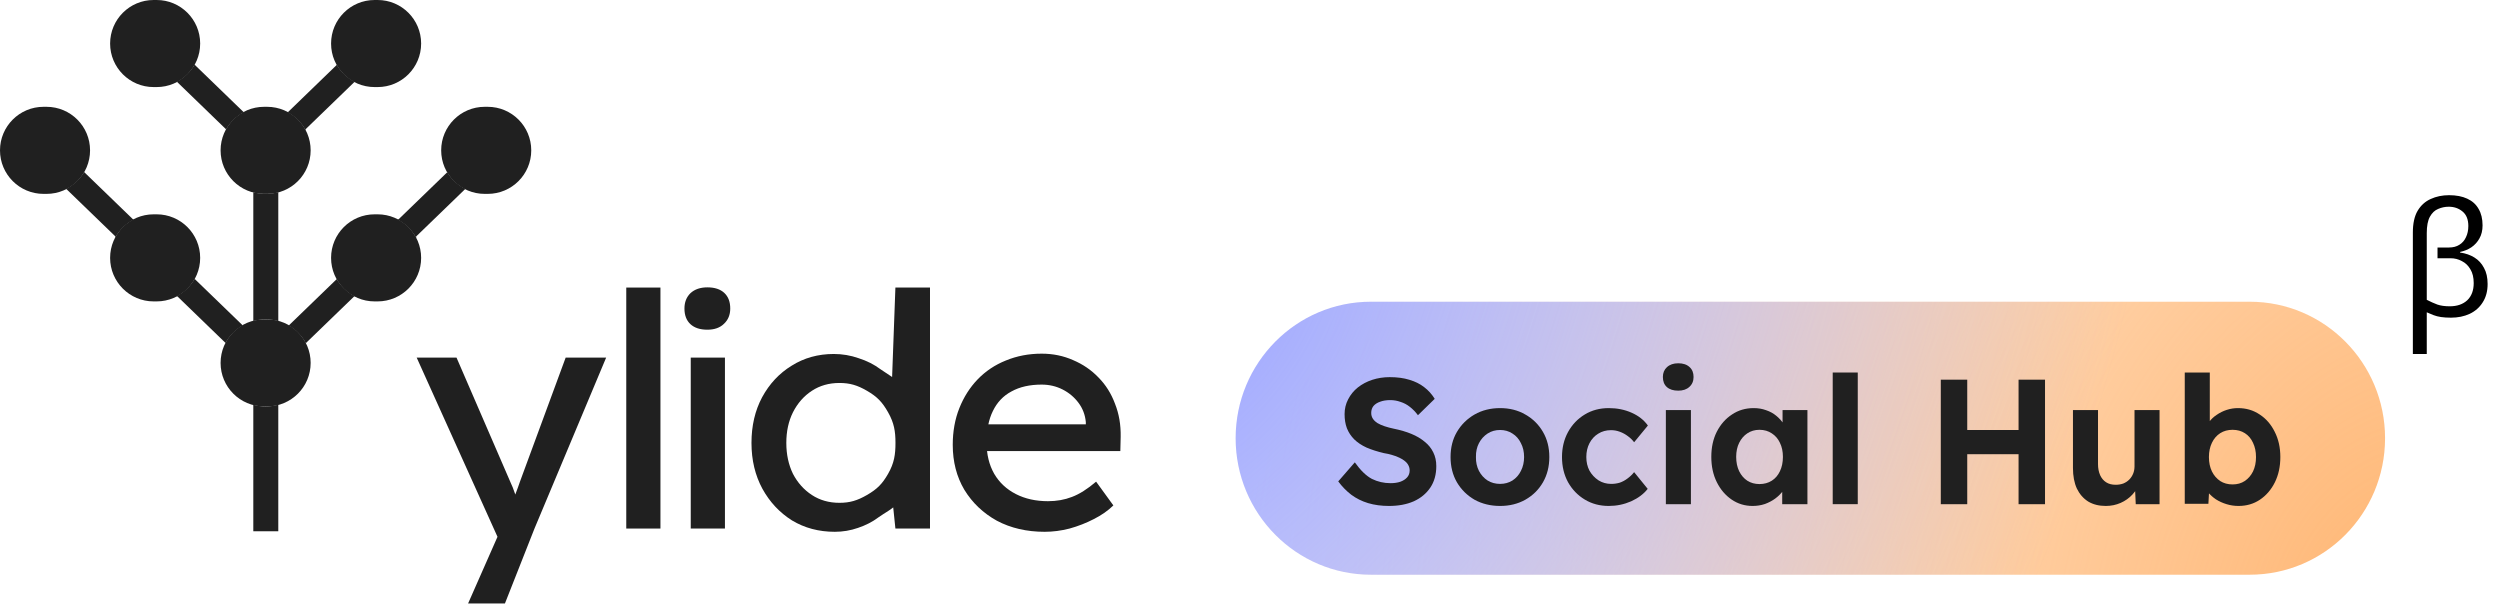
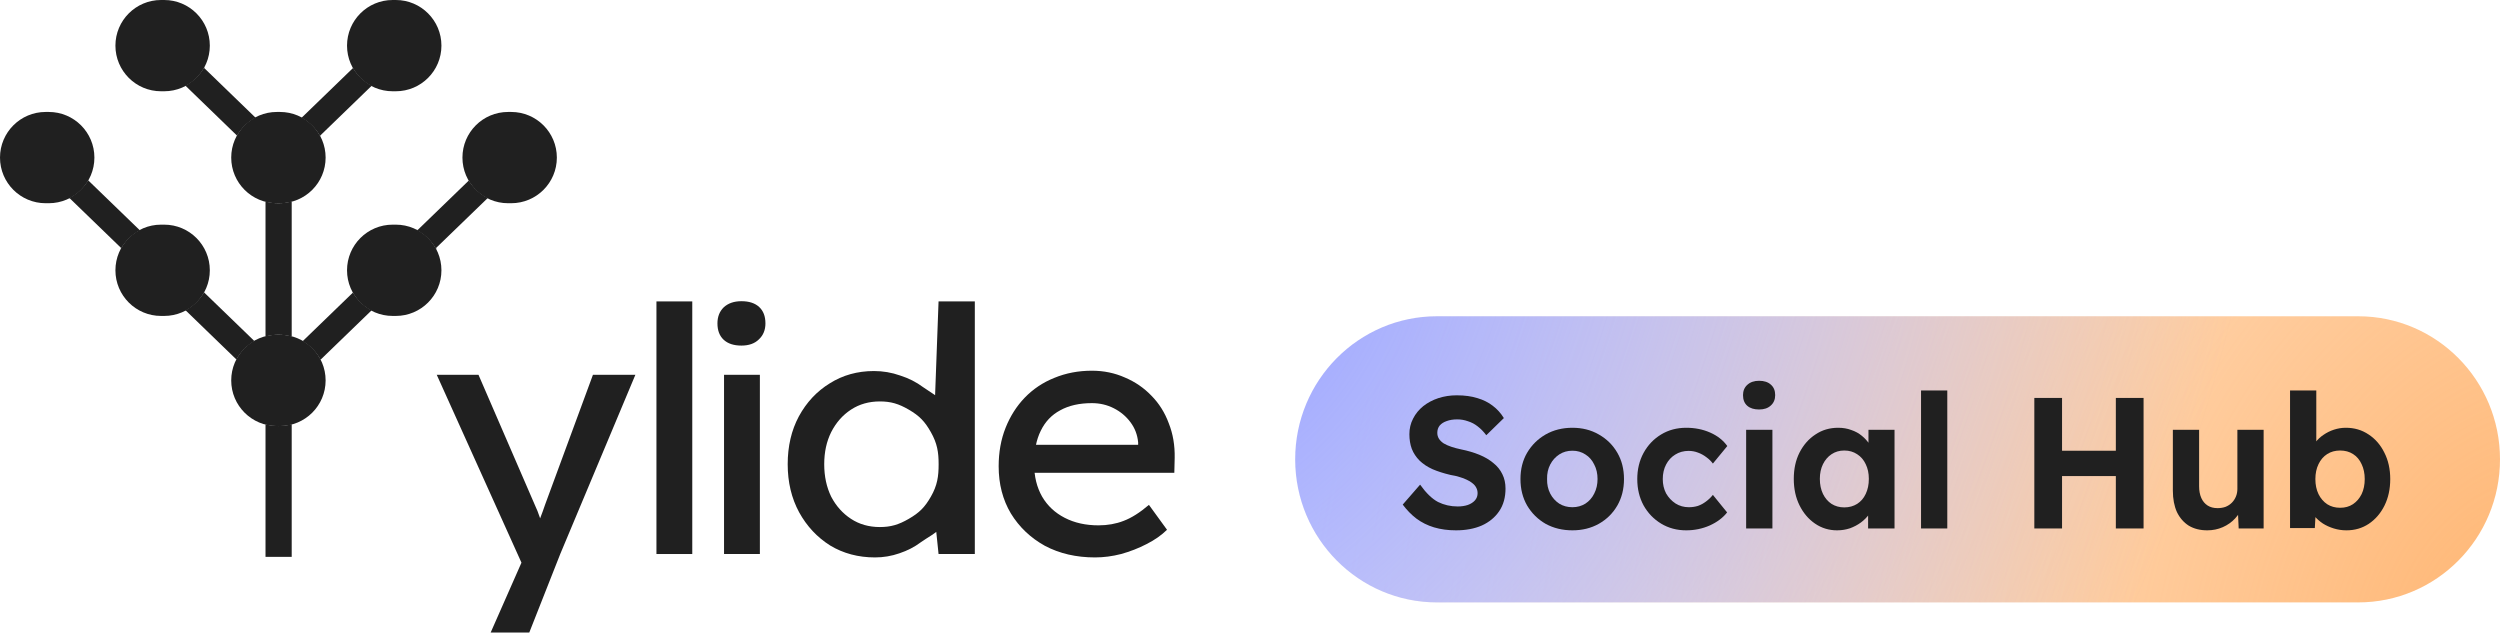
- <svg xmlns="http://www.w3.org/2000/svg" width="174" height="42" viewBox="0 0 174 42">
+ <svg xmlns="http://www.w3.org/2000/svg" width="166" height="42" viewBox="0 0 166 42" fill="none">
  <path d="M32.58 42L35.028 36.447L35.051 38.305L29 24.887H31.772L35.56 33.636C35.637 33.787 35.729 34.021 35.837 34.339C35.945 34.641 36.037 34.943 36.114 35.245L35.514 35.381C35.637 35.064 35.752 34.747 35.86 34.429C35.983 34.112 36.099 33.795 36.206 33.477L39.371 24.887H42.189L37.2 36.787L35.144 42H32.58Z" fill="#202020" />
  <path d="M43.588 36.787V20.014H45.967V36.787H43.588Z" fill="#202020" />
  <path d="M48.076 36.787V24.887H50.456V36.787H48.076ZM49.231 22.947C48.723 22.947 48.331 22.818 48.053 22.561C47.776 22.304 47.638 21.942 47.638 21.473C47.638 21.035 47.776 20.68 48.053 20.408C48.346 20.136 48.739 20 49.231 20C49.739 20 50.132 20.128 50.409 20.385C50.687 20.642 50.825 21.005 50.825 21.473C50.825 21.912 50.679 22.267 50.386 22.539C50.109 22.811 49.724 22.947 49.231 22.947Z" fill="#202020" />
-   <path d="M58.101 37.013C56.992 37.013 55.999 36.749 55.121 36.22C54.259 35.676 53.574 34.943 53.065 34.021C52.557 33.085 52.303 32.019 52.303 30.826C52.303 29.632 52.55 28.574 53.042 27.652C53.55 26.715 54.236 25.982 55.098 25.453C55.96 24.91 56.938 24.637 58.031 24.637C58.632 24.637 59.209 24.736 59.764 24.932C60.334 25.113 60.842 25.37 61.288 25.703C61.735 26.02 62.403 26.375 62.65 26.768C62.911 27.146 63.042 27.531 63.042 27.924L62.027 27.97L62.32 20.014H64.728V36.787H62.32L62.027 33.953H62.811C62.811 34.316 62.688 34.679 62.442 35.041C62.195 35.389 61.542 35.714 61.127 36.016C60.726 36.318 60.257 36.56 59.718 36.741C59.194 36.923 58.655 37.013 58.101 37.013ZM58.424 34.996C59.148 34.996 59.67 34.84 60.341 34.452C61.048 34.044 61.408 33.681 61.81 32.979C62.242 32.226 62.325 31.626 62.325 30.826C62.325 30.025 62.233 29.442 61.81 28.695C61.409 27.985 61.053 27.612 60.341 27.199C59.671 26.809 59.148 26.655 58.424 26.655C57.7 26.655 57.061 26.836 56.507 27.199C55.953 27.561 55.514 28.06 55.19 28.695C54.882 29.314 54.728 30.025 54.728 30.826C54.728 31.626 54.882 32.344 55.19 32.979C55.514 33.598 55.953 34.089 56.507 34.452C57.061 34.815 57.7 34.996 58.424 34.996Z" fill="#202020" />
-   <path d="M72.709 37.013C71.462 37.013 70.353 36.757 69.383 36.243C68.428 35.714 67.674 34.996 67.119 34.089C66.581 33.183 66.311 32.14 66.311 30.962C66.311 30.025 66.465 29.171 66.773 28.4C67.081 27.63 67.504 26.965 68.043 26.405C68.598 25.831 69.252 25.393 70.007 25.091C70.777 24.773 71.608 24.615 72.501 24.615C73.287 24.615 74.018 24.766 74.696 25.068C75.373 25.355 75.958 25.756 76.451 26.27C76.959 26.783 77.344 27.395 77.606 28.105C77.883 28.801 78.014 29.564 77.999 30.395L77.975 31.392H68.067L67.535 29.534H75.92L75.573 29.919V29.375C75.527 28.876 75.358 28.43 75.065 28.038C74.773 27.645 74.403 27.335 73.957 27.108C73.51 26.881 73.025 26.768 72.501 26.768C71.67 26.768 70.969 26.927 70.399 27.244C69.83 27.546 69.398 28 69.106 28.604C68.813 29.194 68.667 29.926 68.667 30.803C68.667 31.634 68.844 32.359 69.198 32.979C69.552 33.583 70.053 34.052 70.7 34.384C71.346 34.717 72.093 34.883 72.94 34.883C73.541 34.883 74.095 34.785 74.603 34.588C75.127 34.392 75.689 34.036 76.289 33.523L77.49 35.177C77.121 35.54 76.667 35.857 76.128 36.129C75.604 36.401 75.042 36.62 74.442 36.787C73.856 36.938 73.279 37.013 72.709 37.013Z" fill="#202020" />
+   <path d="M58.101 37.013C56.992 37.013 55.999 36.749 55.121 36.22C54.259 35.676 53.574 34.943 53.065 34.021C52.557 33.085 52.303 32.019 52.303 30.826C52.303 29.632 52.549 28.574 53.042 27.652C53.55 26.715 54.236 25.982 55.098 25.453C55.96 24.91 56.938 24.637 58.031 24.637C58.632 24.637 59.209 24.736 59.764 24.932C60.334 25.113 60.842 25.37 61.288 25.703C61.735 26.02 62.403 26.375 62.649 26.768C62.911 27.146 63.042 27.531 63.042 27.924L62.027 27.97L62.32 20.014H64.728V36.787H62.32L62.027 33.953H62.811C62.811 34.316 62.688 34.679 62.442 35.041C62.195 35.389 61.542 35.714 61.127 36.016C60.726 36.318 60.257 36.56 59.718 36.741C59.194 36.923 58.655 37.013 58.101 37.013ZM58.424 34.996C59.148 34.996 59.67 34.84 60.341 34.452C61.048 34.044 61.408 33.681 61.81 32.979C62.242 32.226 62.325 31.626 62.325 30.826C62.325 30.025 62.233 29.442 61.81 28.695C61.409 27.985 61.053 27.612 60.341 27.199C59.671 26.809 59.148 26.655 58.424 26.655C57.7 26.655 57.061 26.836 56.507 27.199C55.953 27.561 55.514 28.06 55.19 28.695C54.882 29.314 54.728 30.025 54.728 30.826C54.728 31.626 54.882 32.344 55.19 32.979C55.514 33.598 55.953 34.089 56.507 34.452C57.061 34.815 57.7 34.996 58.424 34.996Z" fill="#202020" />
+   <path d="M72.709 37.013C71.462 37.013 70.353 36.757 69.383 36.243C68.428 35.714 67.674 34.996 67.119 34.089C66.581 33.183 66.311 32.14 66.311 30.962C66.311 30.025 66.465 29.171 66.773 28.4C67.081 27.63 67.504 26.965 68.043 26.405C68.598 25.831 69.252 25.393 70.007 25.091C70.777 24.773 71.608 24.615 72.501 24.615C73.287 24.615 74.018 24.766 74.696 25.068C75.373 25.355 75.958 25.756 76.451 26.27C76.959 26.783 77.344 27.395 77.606 28.105C77.883 28.801 78.014 29.564 77.999 30.395L77.975 31.392H68.066L67.535 29.534H75.92L75.573 29.919V29.375C75.527 28.876 75.358 28.43 75.065 28.038C74.773 27.645 74.403 27.335 73.956 27.108C73.51 26.881 73.025 26.768 72.501 26.768C71.67 26.768 70.969 26.927 70.399 27.244C69.83 27.546 69.398 28 69.106 28.604C68.813 29.194 68.667 29.926 68.667 30.803C68.667 31.634 68.844 32.359 69.198 32.979C69.552 33.583 70.053 34.052 70.7 34.384C71.346 34.717 72.093 34.883 72.94 34.883C73.541 34.883 74.095 34.785 74.603 34.588C75.127 34.392 75.689 34.036 76.289 33.523L77.49 35.177C77.121 35.54 76.667 35.857 76.128 36.129C75.604 36.401 75.042 36.62 74.442 36.787C73.856 36.938 73.279 37.013 72.709 37.013Z" fill="#202020" />
  <path d="M0 10.464C0 8.791 1.357 7.434 3.03 7.434H3.238C4.912 7.434 6.268 8.791 6.268 10.464C6.268 12.138 4.912 13.494 3.238 13.494H3.03C1.357 13.494 0 12.138 0 10.464Z" fill="#202020" />
  <path d="M7.664 3.03C7.664 1.357 9.021 0 10.694 0H10.902C12.575 0 13.932 1.357 13.932 3.03C13.932 4.704 12.575 6.06 10.902 6.06H10.694C9.021 6.06 7.664 4.704 7.664 3.03Z" fill="#202020" />
  <path d="M23.043 3.03C23.043 1.357 24.399 0 26.073 0H26.281C27.954 0 29.311 1.357 29.311 3.03C29.311 4.704 27.954 6.06 26.281 6.06H26.073C24.399 6.06 23.043 4.704 23.043 3.03Z" fill="#202020" />
  <path d="M30.706 10.464C30.706 8.791 32.063 7.434 33.736 7.434H33.944C35.618 7.434 36.975 8.791 36.975 10.464C36.975 12.138 35.618 13.494 33.944 13.494H33.736C32.063 13.494 30.706 12.138 30.706 10.464Z" fill="#202020" />
  <path d="M23.043 17.948C23.043 16.274 24.399 14.917 26.073 14.917H26.281C27.954 14.917 29.311 16.274 29.311 17.948C29.311 19.621 27.954 20.978 26.281 20.978H26.073C24.399 20.978 23.043 19.621 23.043 17.948Z" fill="#202020" />
  <path d="M15.353 10.464C15.353 8.791 16.71 7.434 18.383 7.434H18.591C20.265 7.434 21.621 8.791 21.621 10.464C21.621 12.138 20.265 13.494 18.591 13.494H18.383C16.71 13.494 15.353 12.138 15.353 10.464Z" fill="#202020" />
  <path d="M15.353 25.259C15.353 23.585 16.71 22.229 18.383 22.229H18.591C20.265 22.229 21.621 23.585 21.621 25.259C21.621 26.933 20.265 28.289 18.591 28.289H18.383C16.71 28.289 15.353 26.933 15.353 25.259Z" fill="#202020" />
  <path d="M7.664 17.948C7.664 16.274 9.021 14.917 10.694 14.917H10.902C12.575 14.917 13.932 16.274 13.932 17.948C13.932 19.621 12.575 20.978 10.902 20.978H10.694C9.021 20.978 7.664 19.621 7.664 17.948Z" fill="#202020" />
  <path d="M16.967 7.814L13.563 4.52V4.459C13.268 4.99 12.815 5.427 12.264 5.709H12.333L15.736 9.002V9.011C16.021 8.508 16.449 8.092 16.967 7.814Z" fill="#202020" />
  <path d="M23.436 4.52V4.5C23.73 5.013 24.174 5.434 24.711 5.709H24.665L21.262 9.002V9.053C20.979 8.535 20.546 8.106 20.018 7.82H20.025L23.436 4.52Z" fill="#202020" />
  <path d="M17.63 13.38V22.343C17.903 22.269 18.19 22.229 18.487 22.229C18.794 22.229 19.09 22.271 19.369 22.351V13.373C19.09 13.452 18.794 13.494 18.487 13.494C18.19 13.494 17.903 13.454 17.63 13.38Z" fill="#202020" />
  <path d="M16.895 22.649L13.552 19.416V19.395C13.261 19.911 12.82 20.336 12.285 20.615H12.333L15.7 23.872C15.971 23.364 16.387 22.939 16.895 22.649Z" fill="#202020" />
  <path d="M8.029 16.453V16.527C8.321 15.996 8.772 15.558 9.321 15.274H9.267L5.853 11.972C5.552 12.478 5.104 12.893 4.566 13.161H4.624L8.029 16.453Z" fill="#202020" />
  <path d="M17.63 28.174V36.975H19.369V28.167C19.09 28.247 18.794 28.289 18.487 28.289C18.19 28.289 17.903 28.249 17.63 28.174Z" fill="#202020" />
  <path d="M21.282 23.887L24.672 20.609H24.676C24.157 20.334 23.727 19.922 23.439 19.423L20.094 22.657C20.6 22.95 21.014 23.377 21.282 23.887Z" fill="#202020" />
  <path d="M28.966 16.456V16.564C28.672 16.012 28.208 15.558 27.64 15.268H27.736L31.13 11.986C31.431 12.486 31.875 12.895 32.409 13.161H32.374L28.966 16.456Z" fill="#202020" />
-   <path d="M86 30.5C86 25.253 90.217 21 95.418 21H156.582C161.783 21 166 25.253 166 30.5V30.5C166 35.747 161.783 40 156.582 40H95.418C90.217 40 86 35.747 86 30.5V30.5Z" fill="url(#paint0_radial_413_8659)" />
-   <path d="M86 30.5C86 25.253 90.217 21 95.418 21H156.582C161.783 21 166 25.253 166 30.5V30.5C166 35.747 161.783 40 156.582 40H95.418C90.217 40 86 35.747 86 30.5V30.5Z" fill="url(#paint1_radial_413_8659)" />
+   <path d="M86 30.5C86 25.253 90.217 21 95.418 21H156.582C161.783 21 166 25.253 166 30.5V30.5C166 35.747 161.783 40 156.582 40H95.418C90.217 40 86 35.747 86 30.5V30.5Z" fill="url(#paint0_radial_1009_10462)" />
+   <path d="M86 30.5C86 25.253 90.217 21 95.418 21H156.582C161.783 21 166 25.253 166 30.5V30.5C166 35.747 161.783 40 156.582 40H95.418C90.217 40 86 35.747 86 30.5V30.5Z" fill="url(#paint1_radial_1009_10462)" />
  <path d="M96.676 35.214C96.144 35.214 95.657 35.148 95.216 35.016C94.782 34.884 94.393 34.69 94.049 34.434C93.714 34.178 93.411 33.868 93.141 33.505L94.295 32.18C94.696 32.742 95.093 33.126 95.486 33.332C95.887 33.53 96.32 33.629 96.787 33.629C97.04 33.629 97.266 33.596 97.462 33.53C97.666 33.456 97.826 33.352 97.941 33.22C98.055 33.088 98.112 32.931 98.112 32.75C98.112 32.618 98.084 32.498 98.027 32.391C97.969 32.275 97.888 32.176 97.781 32.094C97.675 32.003 97.548 31.924 97.401 31.858C97.253 31.784 97.09 31.722 96.91 31.673C96.73 31.615 96.533 31.57 96.32 31.537C95.862 31.429 95.461 31.301 95.117 31.153C94.774 30.996 94.487 30.806 94.258 30.583C94.029 30.352 93.857 30.092 93.743 29.803C93.636 29.514 93.583 29.188 93.583 28.825C93.583 28.453 93.665 28.111 93.829 27.797C93.992 27.475 94.217 27.199 94.504 26.968C94.798 26.736 95.134 26.559 95.51 26.435C95.895 26.311 96.3 26.249 96.725 26.249C97.249 26.249 97.707 26.311 98.1 26.435C98.493 26.551 98.833 26.72 99.119 26.943C99.414 27.166 99.659 27.438 99.856 27.76L98.689 28.899C98.518 28.668 98.329 28.474 98.125 28.317C97.928 28.16 97.712 28.045 97.474 27.971C97.245 27.888 97.008 27.847 96.762 27.847C96.492 27.847 96.259 27.884 96.063 27.958C95.866 28.024 95.711 28.123 95.596 28.255C95.49 28.387 95.437 28.548 95.437 28.738C95.437 28.887 95.473 29.019 95.547 29.134C95.621 29.25 95.727 29.353 95.866 29.444C96.005 29.526 96.173 29.601 96.37 29.667C96.566 29.733 96.783 29.791 97.02 29.84C97.47 29.931 97.875 30.051 98.235 30.199C98.595 30.348 98.902 30.529 99.156 30.744C99.418 30.95 99.618 31.198 99.757 31.487C99.897 31.768 99.966 32.085 99.966 32.44C99.966 33.026 99.827 33.526 99.549 33.939C99.27 34.351 98.886 34.669 98.395 34.892C97.904 35.107 97.331 35.214 96.676 35.214Z" fill="#202020" />
  <path d="M104.408 35.214C103.745 35.214 103.152 35.069 102.628 34.781C102.113 34.483 101.703 34.079 101.401 33.567C101.106 33.055 100.959 32.469 100.959 31.809C100.959 31.148 101.106 30.567 101.401 30.063C101.703 29.551 102.113 29.147 102.628 28.85C103.152 28.552 103.745 28.404 104.408 28.404C105.063 28.404 105.648 28.552 106.163 28.85C106.687 29.147 107.096 29.551 107.391 30.063C107.685 30.567 107.833 31.148 107.833 31.809C107.833 32.469 107.685 33.055 107.391 33.567C107.096 34.079 106.687 34.483 106.163 34.781C105.648 35.069 105.063 35.214 104.408 35.214ZM104.408 33.679C104.727 33.679 105.014 33.6 105.267 33.443C105.521 33.278 105.717 33.055 105.856 32.775C106.004 32.486 106.077 32.164 106.077 31.809C106.077 31.446 106.004 31.124 105.856 30.843C105.717 30.554 105.521 30.331 105.267 30.174C105.014 30.009 104.727 29.927 104.408 29.927C104.081 29.927 103.79 30.009 103.536 30.174C103.283 30.34 103.082 30.562 102.935 30.843C102.788 31.124 102.718 31.446 102.726 31.809C102.718 32.164 102.788 32.486 102.935 32.775C103.082 33.055 103.283 33.278 103.536 33.443C103.79 33.6 104.081 33.679 104.408 33.679Z" fill="#202020" />
  <path d="M111.967 35.214C111.345 35.214 110.789 35.065 110.298 34.768C109.807 34.471 109.418 34.067 109.132 33.555C108.854 33.043 108.715 32.461 108.715 31.809C108.715 31.165 108.854 30.587 109.132 30.075C109.418 29.555 109.807 29.147 110.298 28.85C110.789 28.552 111.345 28.404 111.967 28.404C112.548 28.404 113.08 28.511 113.563 28.726C114.046 28.94 114.422 29.238 114.693 29.617L113.735 30.781C113.62 30.624 113.477 30.484 113.305 30.36C113.134 30.228 112.945 30.125 112.741 30.051C112.544 29.976 112.34 29.939 112.127 29.939C111.791 29.939 111.493 30.022 111.231 30.187C110.977 30.344 110.777 30.562 110.629 30.843C110.482 31.124 110.408 31.446 110.408 31.809C110.408 32.164 110.482 32.482 110.629 32.762C110.785 33.035 110.994 33.258 111.255 33.431C111.517 33.596 111.812 33.679 112.139 33.679C112.352 33.679 112.553 33.65 112.741 33.592C112.929 33.526 113.105 33.431 113.269 33.307C113.44 33.183 113.596 33.035 113.735 32.861L114.68 34.025C114.402 34.38 114.017 34.669 113.526 34.892C113.035 35.107 112.516 35.214 111.967 35.214Z" fill="#202020" />
  <path d="M115.944 35.09V28.54H117.688V35.09H115.944ZM116.804 27.19C116.468 27.19 116.206 27.108 116.018 26.943C115.83 26.778 115.736 26.542 115.736 26.237C115.736 25.956 115.83 25.729 116.018 25.556C116.215 25.374 116.476 25.284 116.804 25.284C117.139 25.284 117.401 25.37 117.589 25.544C117.778 25.709 117.872 25.94 117.872 26.237C117.872 26.526 117.773 26.757 117.577 26.93C117.389 27.104 117.131 27.19 116.804 27.19Z" fill="#202020" />
  <path d="M121.98 35.214C121.44 35.214 120.953 35.065 120.519 34.768C120.085 34.471 119.742 34.067 119.488 33.555C119.234 33.043 119.107 32.457 119.107 31.797C119.107 31.136 119.234 30.554 119.488 30.051C119.75 29.539 120.102 29.139 120.544 28.85C120.985 28.552 121.489 28.404 122.053 28.404C122.373 28.404 122.663 28.453 122.925 28.552C123.195 28.643 123.428 28.771 123.625 28.936C123.829 29.101 124.001 29.291 124.14 29.506C124.279 29.721 124.377 29.952 124.435 30.199L124.066 30.137V28.54H125.797V35.09H124.042V33.518L124.435 33.48C124.369 33.712 124.263 33.93 124.116 34.137C123.968 34.343 123.784 34.529 123.563 34.694C123.35 34.851 123.109 34.979 122.839 35.078C122.569 35.169 122.282 35.214 121.98 35.214ZM122.458 33.691C122.786 33.691 123.072 33.612 123.318 33.456C123.563 33.299 123.751 33.08 123.882 32.8C124.021 32.511 124.091 32.176 124.091 31.797C124.091 31.425 124.021 31.099 123.882 30.818C123.751 30.538 123.563 30.319 123.318 30.162C123.072 29.997 122.786 29.914 122.458 29.914C122.139 29.914 121.857 29.997 121.611 30.162C121.374 30.319 121.186 30.538 121.047 30.818C120.908 31.099 120.838 31.425 120.838 31.797C120.838 32.176 120.908 32.511 121.047 32.8C121.186 33.08 121.374 33.299 121.611 33.456C121.857 33.612 122.139 33.691 122.458 33.691Z" fill="#202020" />
  <path d="M127.557 35.09V25.927H129.3V35.09H127.557Z" fill="#202020" />
  <path d="M140.492 35.09V26.423H142.333V35.09H140.492ZM135.079 35.09V26.423H136.92V35.09H135.079ZM135.815 31.611L135.827 29.927H141.437V31.611H135.815Z" fill="#202020" />
  <path d="M146.561 35.214C146.087 35.214 145.678 35.111 145.334 34.904C144.998 34.69 144.736 34.389 144.548 34.001C144.368 33.604 144.278 33.13 144.278 32.577V28.54H146.021V32.292C146.021 32.589 146.07 32.849 146.169 33.072C146.267 33.286 146.406 33.452 146.586 33.567C146.766 33.683 146.987 33.74 147.249 33.74C147.437 33.74 147.613 33.712 147.777 33.654C147.94 33.588 148.079 33.497 148.194 33.381C148.308 33.266 148.399 33.13 148.464 32.973C148.529 32.816 148.562 32.647 148.562 32.465V28.54H150.305V35.09H148.648L148.587 33.74L148.906 33.592C148.808 33.897 148.644 34.174 148.415 34.422C148.186 34.669 147.912 34.863 147.592 35.004C147.273 35.144 146.93 35.214 146.561 35.214Z" fill="#202020" />
  <path d="M155.803 35.214C155.517 35.214 155.238 35.173 154.968 35.09C154.698 35.008 154.453 34.896 154.232 34.756C154.011 34.607 153.827 34.442 153.679 34.261C153.532 34.071 153.438 33.877 153.397 33.679L153.79 33.53L153.704 35.065H152.059V25.927H153.802V30.075L153.471 29.939C153.52 29.741 153.614 29.551 153.753 29.37C153.892 29.18 154.068 29.015 154.281 28.874C154.494 28.726 154.727 28.61 154.981 28.528C155.234 28.445 155.496 28.404 155.766 28.404C156.331 28.404 156.834 28.552 157.276 28.85C157.718 29.139 158.066 29.539 158.319 30.051C158.581 30.562 158.712 31.148 158.712 31.809C158.712 32.469 158.585 33.055 158.332 33.567C158.078 34.079 157.73 34.483 157.288 34.781C156.855 35.069 156.36 35.214 155.803 35.214ZM155.386 33.716C155.713 33.716 155.995 33.637 156.233 33.48C156.478 33.315 156.671 33.093 156.81 32.812C156.949 32.523 157.018 32.189 157.018 31.809C157.018 31.437 156.949 31.107 156.81 30.818C156.679 30.529 156.49 30.306 156.245 30.15C155.999 29.993 155.713 29.914 155.386 29.914C155.058 29.914 154.772 29.993 154.526 30.15C154.281 30.306 154.089 30.529 153.95 30.818C153.81 31.107 153.741 31.437 153.741 31.809C153.741 32.189 153.81 32.523 153.95 32.812C154.089 33.093 154.281 33.315 154.526 33.48C154.772 33.637 155.058 33.716 155.386 33.716Z" fill="#202020" />
-   <path d="M167.935 24.64V16.181C167.935 15.55 168.045 15.048 168.265 14.674C168.492 14.293 168.797 14.018 169.178 13.849C169.559 13.673 169.985 13.585 170.454 13.585C170.953 13.585 171.374 13.666 171.719 13.827C172.071 13.988 172.335 14.227 172.511 14.542C172.694 14.85 172.786 15.231 172.786 15.686C172.786 16.038 172.713 16.342 172.566 16.599C172.427 16.848 172.24 17.054 172.005 17.215C171.77 17.369 171.51 17.475 171.224 17.534V17.578C171.598 17.629 171.928 17.743 172.214 17.919C172.5 18.095 172.724 18.337 172.885 18.645C173.054 18.946 173.138 19.32 173.138 19.767C173.138 20.266 173.024 20.691 172.797 21.043C172.577 21.395 172.273 21.663 171.884 21.846C171.503 22.022 171.07 22.11 170.586 22.11C170.322 22.11 170.091 22.095 169.893 22.066C169.702 22.037 169.53 21.993 169.376 21.934C169.222 21.875 169.064 21.809 168.903 21.736V24.64H167.935ZM170.498 21.318C171.011 21.318 171.418 21.179 171.719 20.9C172.02 20.614 172.17 20.214 172.17 19.701C172.17 19.312 172.093 18.993 171.939 18.744C171.792 18.487 171.594 18.297 171.345 18.172C171.103 18.04 170.843 17.974 170.564 17.974H169.651V17.226H170.454C170.733 17.226 170.971 17.164 171.169 17.039C171.374 16.914 171.528 16.738 171.631 16.511C171.741 16.284 171.796 16.023 171.796 15.73C171.796 15.275 171.66 14.938 171.389 14.718C171.125 14.498 170.806 14.388 170.432 14.388C170.175 14.388 169.93 14.439 169.695 14.542C169.46 14.637 169.27 14.817 169.123 15.081C168.976 15.345 168.903 15.726 168.903 16.225V20.867C169.16 20.999 169.405 21.109 169.64 21.197C169.875 21.278 170.161 21.318 170.498 21.318Z" fill="black" />
  <defs>
-     <radialGradient id="paint0_radial_413_8659" cx="0" cy="0" r="1" gradientUnits="userSpaceOnUse" gradientTransform="translate(167.178 43.5185) rotate(-164.44) scale(85.4222 112.99)">
+     <radialGradient id="paint0_radial_1009_10462" cx="0" cy="0" r="1" gradientUnits="userSpaceOnUse" gradientTransform="translate(167.178 43.5185) rotate(-164.44) scale(85.4222 112.99)">
      <stop stop-color="#FFB571" />
      <stop offset="1" stop-color="#FFB571" stop-opacity="0" />
    </radialGradient>
-     <radialGradient id="paint1_radial_413_8659" cx="0" cy="0" r="1" gradientUnits="userSpaceOnUse" gradientTransform="translate(79.5843 17.5661) rotate(28.5823) scale(65.9785 87.0356)">
+     <radialGradient id="paint1_radial_1009_10462" cx="0" cy="0" r="1" gradientUnits="userSpaceOnUse" gradientTransform="translate(79.5843 17.5661) rotate(28.5823) scale(65.9785 87.0356)">
      <stop stop-color="#97A1FF" />
      <stop offset="1" stop-color="#97A1FF" stop-opacity="0" />
    </radialGradient>
  </defs>
</svg>
